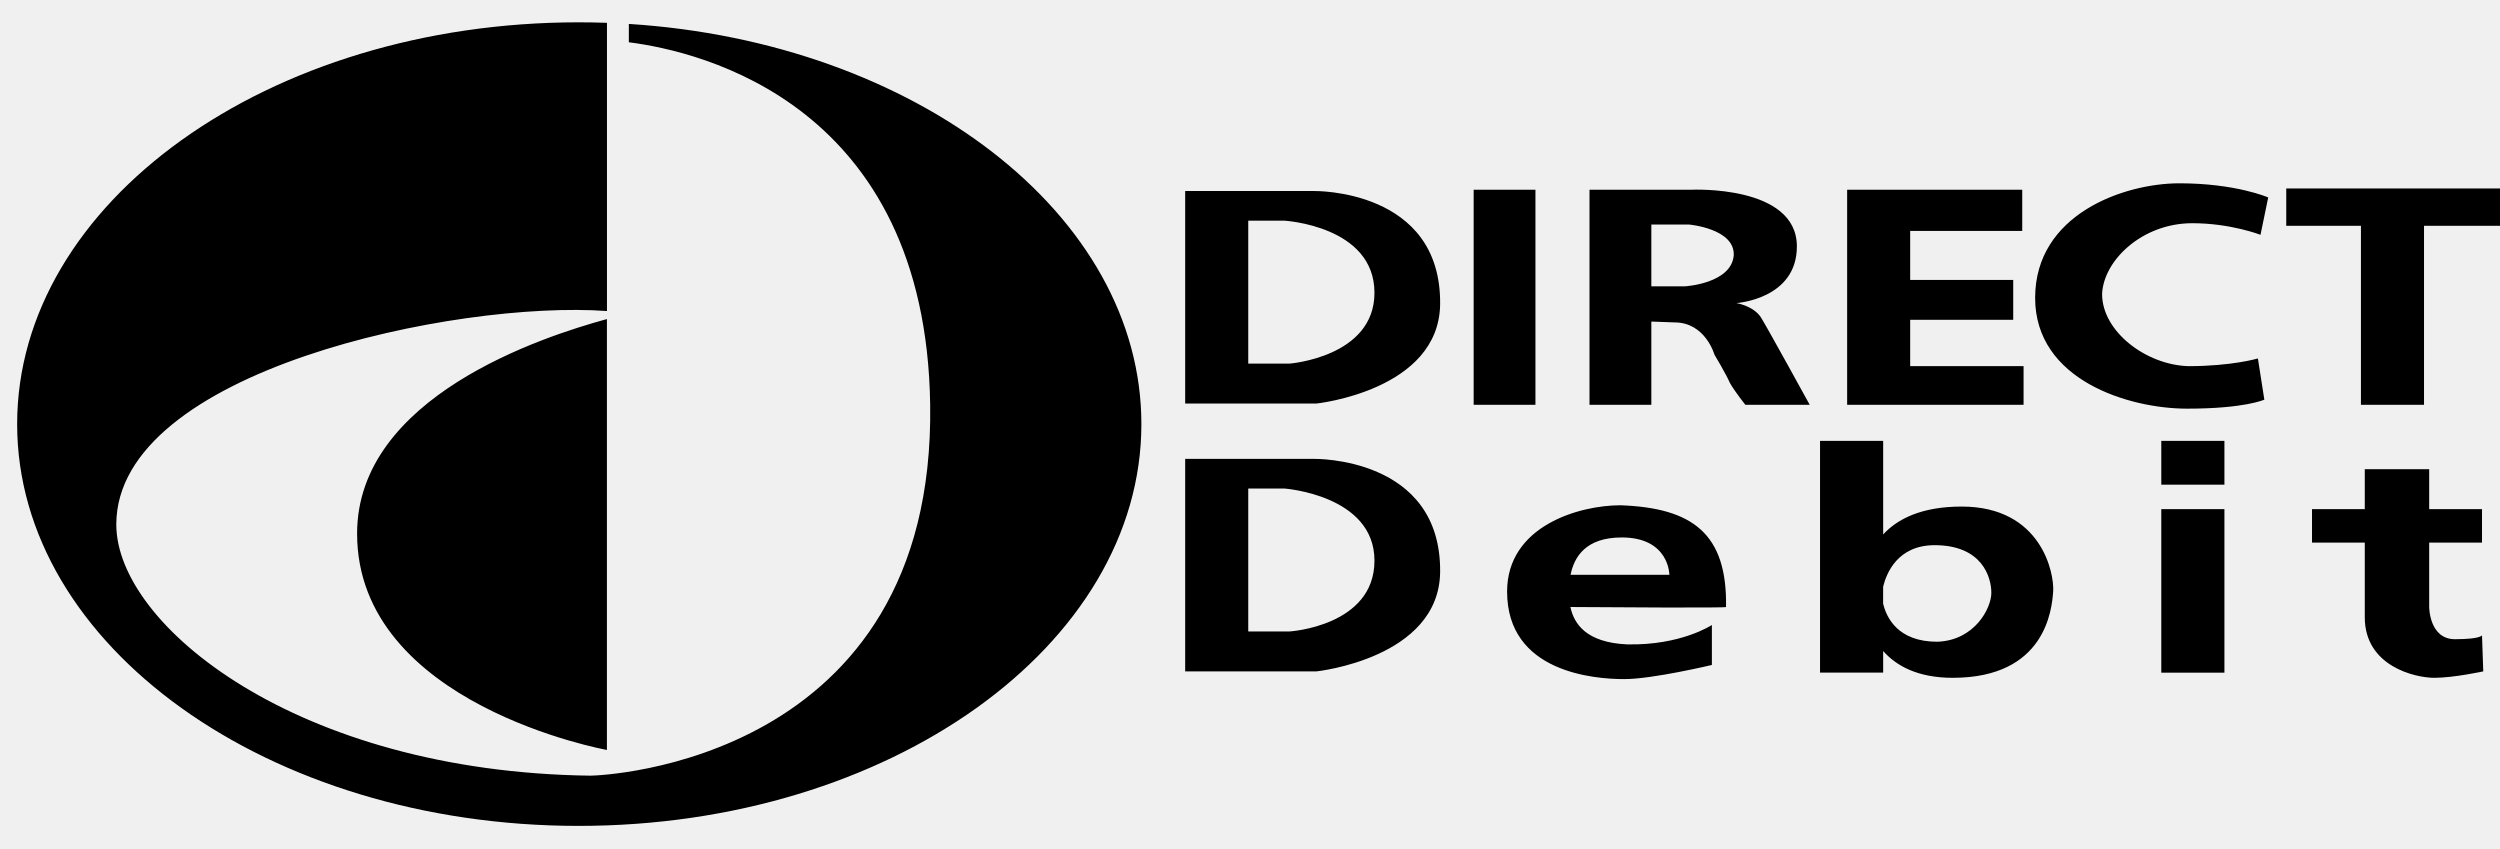
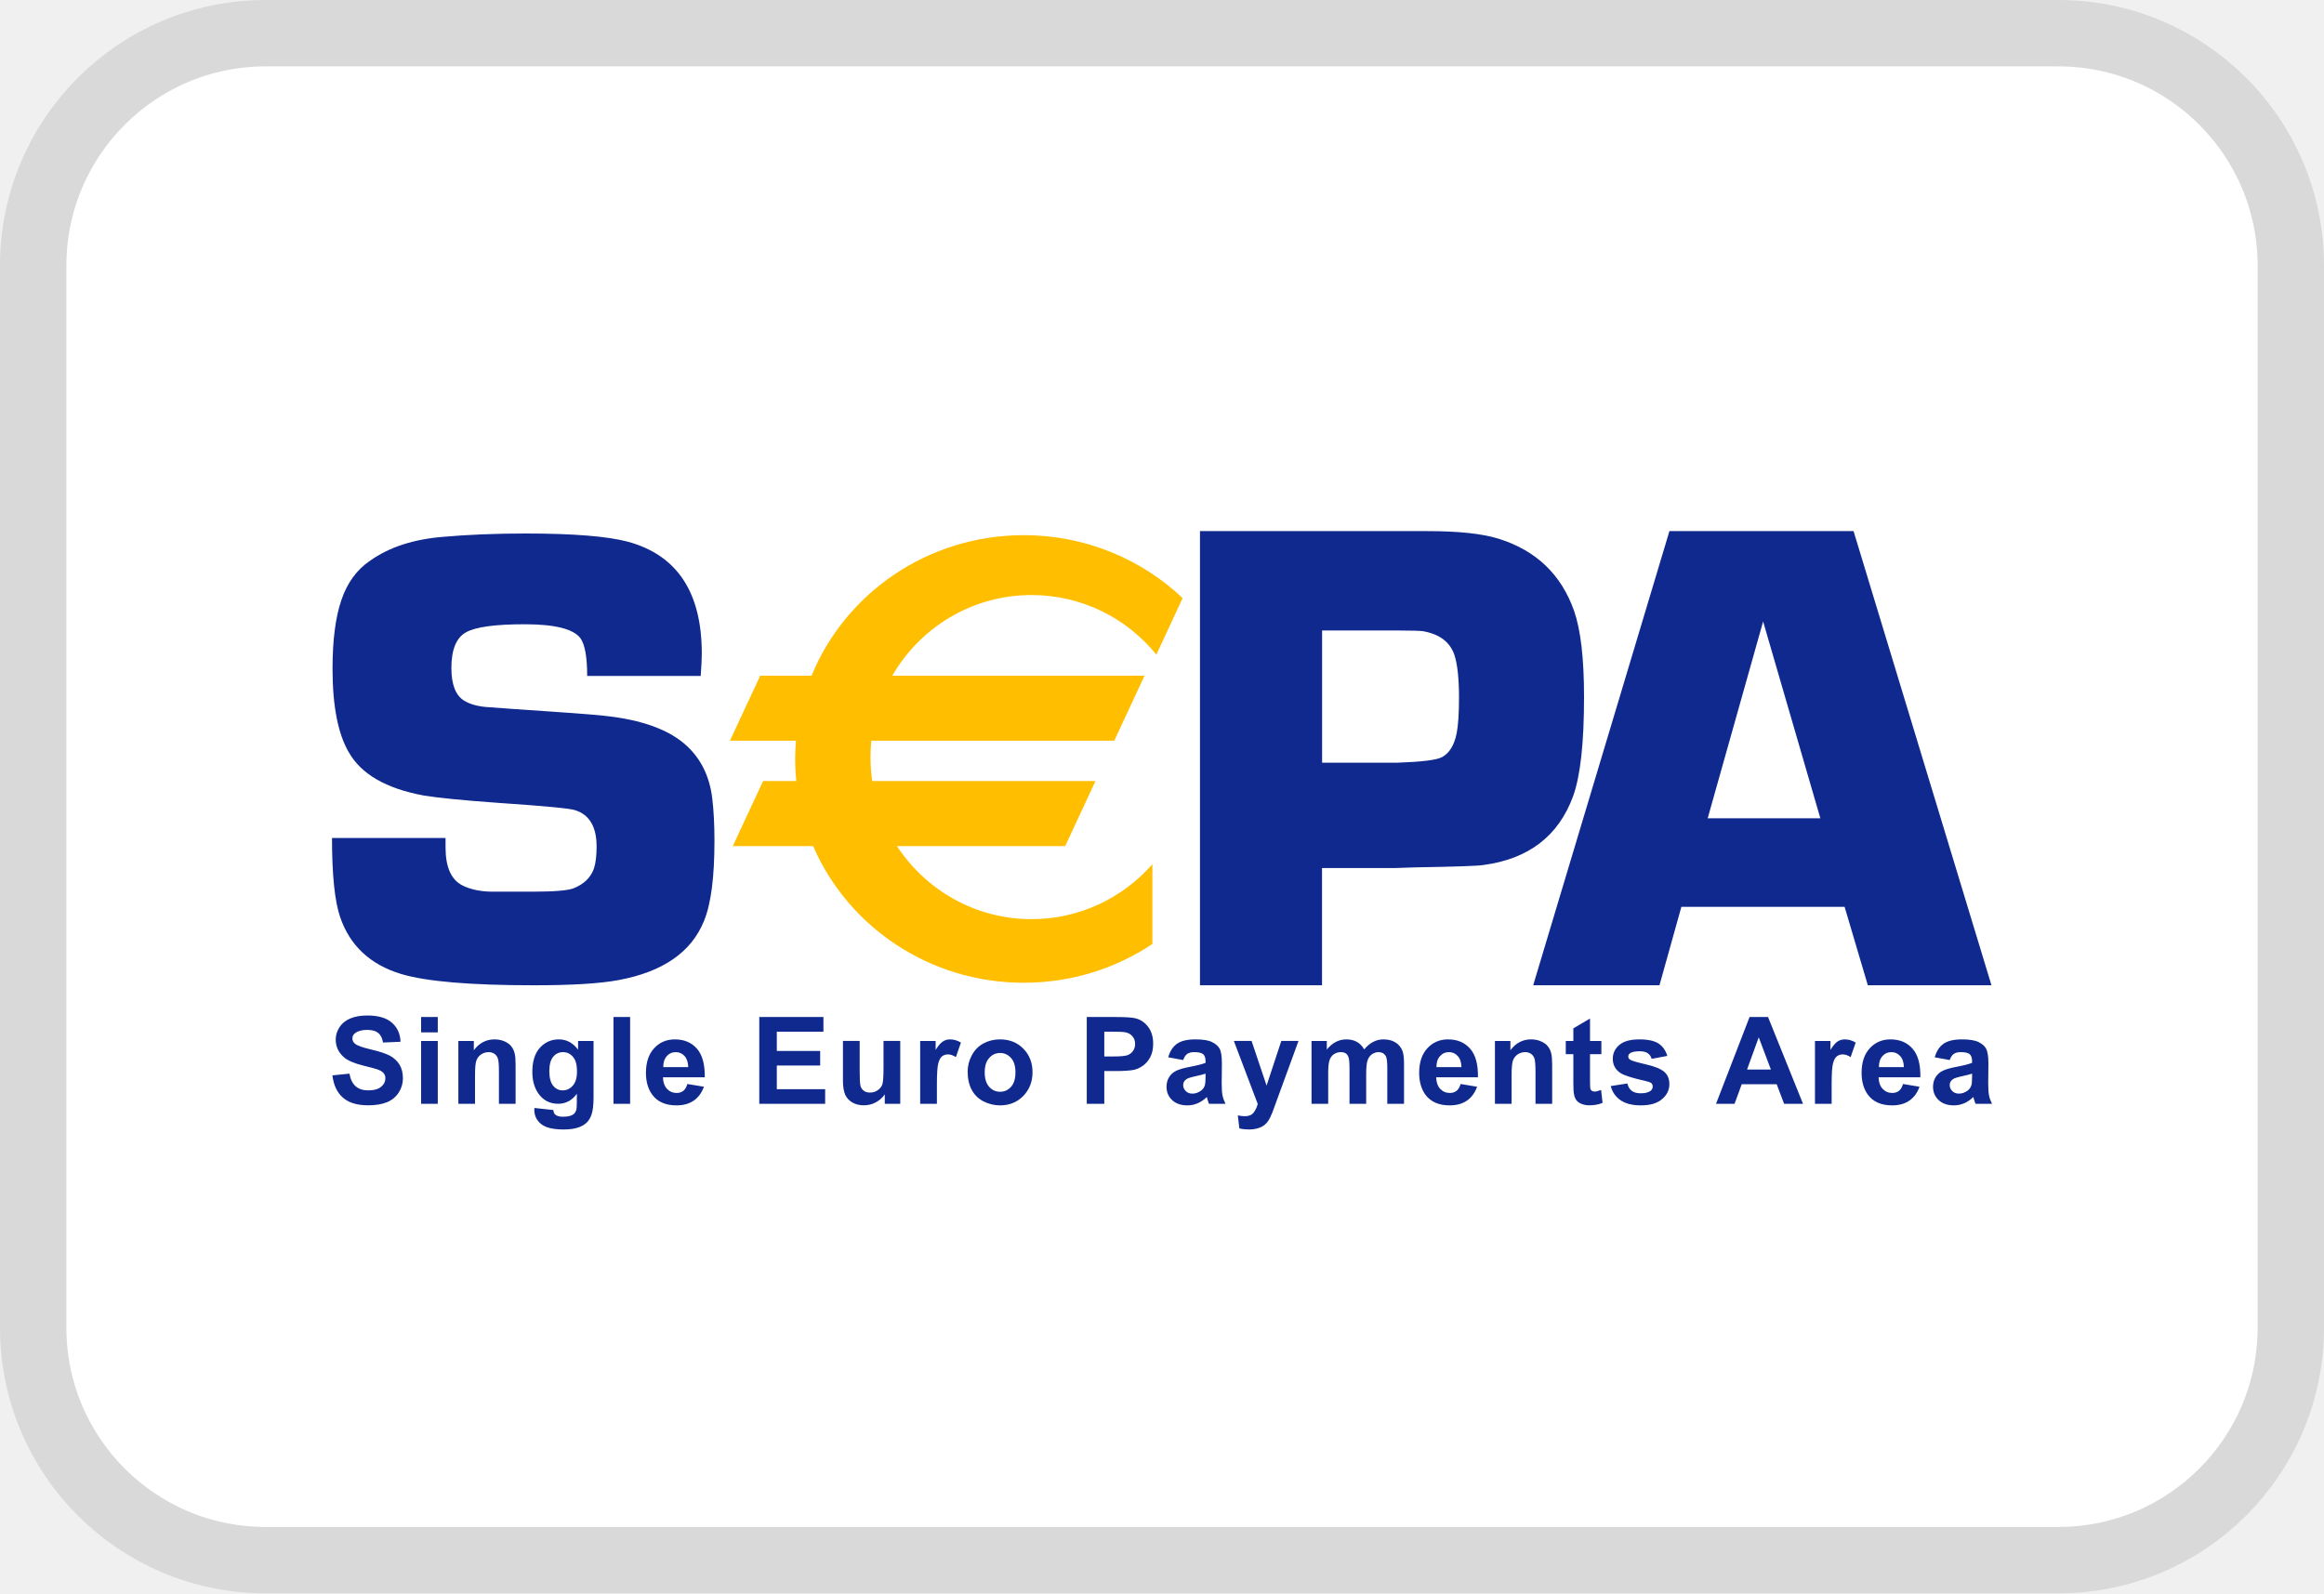
- <svg xmlns="http://www.w3.org/2000/svg" width="56" height="19" viewBox="0 0 56 19" fill="none">
-   <path fill-rule="evenodd" clip-rule="evenodd" d="M26.548 4.279H29.432C29.432 4.279 32.288 4.222 32.259 6.817C32.231 8.75 29.49 9.039 29.49 9.039H26.548V4.279H26.548ZM35.177 13.597C35.258 13.975 35.531 14.391 36.442 14.434C37.654 14.462 38.346 14 38.346 14V14.895C38.346 14.895 37.019 15.212 36.384 15.212C35.721 15.212 33.759 15.068 33.759 13.251C33.759 11.78 35.375 11.318 36.298 11.318C37.913 11.376 38.692 11.953 38.663 13.597C38.663 13.621 36.005 13.603 35.177 13.597ZM35.181 12.875H37.394C37.394 12.875 37.394 12.039 36.327 12.039C35.524 12.039 35.261 12.472 35.181 12.875ZM42.182 11.972C42.503 11.625 43.04 11.347 43.942 11.347C45.731 11.347 46.02 12.847 45.991 13.25C45.962 13.654 45.818 15.183 43.741 15.183C42.957 15.183 42.477 14.915 42.183 14.583V15.067H40.769V9.875H42.183V11.972H42.182ZM43.395 14.375C44.231 14.346 44.606 13.626 44.606 13.279C44.606 12.933 44.404 12.212 43.336 12.212C42.508 12.212 42.256 12.838 42.182 13.143V13.52C42.255 13.831 42.509 14.375 43.395 14.375ZM55.597 14.231L55.625 15.039C55.625 15.039 54.962 15.183 54.529 15.183C54.097 15.183 52.971 14.924 52.971 13.827V12.154H51.789V11.404H52.971V10.51H54.414V11.404H55.597V12.154H54.414V13.597C54.414 13.597 54.414 14.318 54.991 14.318C55.568 14.318 55.597 14.231 55.597 14.231ZM51.212 5.058H52.885V9.067H54.298V5.058H56V4.221H51.212V5.058ZM50.635 5.26L50.808 4.423C50.808 4.423 50.087 4.106 48.818 4.106C47.577 4.106 45.587 4.798 45.587 6.673C45.587 8.52 47.693 9.154 48.991 9.154C50.289 9.154 50.721 8.952 50.721 8.952L50.577 8.029C50.577 8.029 50 8.202 49.019 8.202C48.067 8.173 47.087 7.423 47.087 6.587C47.116 5.837 47.981 5 49.107 5C49.971 5 50.635 5.26 50.635 5.26ZM37.884 4.25C37.884 4.25 40.25 4.135 40.25 5.52C40.25 6.703 38.895 6.789 38.895 6.789C38.895 6.789 39.269 6.847 39.443 7.106C39.587 7.337 40.538 9.068 40.538 9.068H39.096C39.096 9.068 38.865 8.779 38.75 8.578C38.663 8.376 38.403 7.943 38.403 7.943C38.403 7.943 38.202 7.222 37.509 7.222C37.492 7.222 37.21 7.211 36.99 7.203V9.068H35.605V4.25H37.884ZM36.99 6.414H37.74C37.74 6.414 38.779 6.356 38.836 5.722C38.865 5.116 37.827 5.029 37.827 5.029H36.99V6.414ZM42.788 7.164H45.096V6.27H42.788V5.173H45.298V4.25H41.376V9.068H45.328V8.202H42.788V7.164H42.788ZM48.413 10.856H49.827V9.875H48.413V10.856ZM48.413 15.068H49.827V11.404H48.413V15.068ZM33.01 9.068H34.394V4.25H33.01V9.068ZM26.548 10.279H29.432C29.432 10.279 32.288 10.221 32.259 12.818C32.231 14.75 29.49 15.039 29.49 15.039H26.548V10.279H26.548ZM27.961 14.145H28.884C28.884 14.145 30.788 14.029 30.788 12.558C30.788 11.087 28.769 10.943 28.769 10.943H27.961V14.145ZM27.961 8.145H28.884C28.884 8.145 30.788 8 30.788 6.558C30.788 5.058 28.769 4.943 28.769 4.943H27.961V8.145ZM13.595 7.147V16.799C13.595 16.799 7.999 15.789 7.999 11.953C7.999 8.893 12.142 7.544 13.595 7.147ZM13.595 6.967C10.232 6.723 2.605 8.3 2.605 11.75C2.605 14 6.644 17.289 13.22 17.375C13.48 17.375 20.951 17.087 20.836 9.067C20.739 2.332 15.698 1.152 14.086 0.947V0.536C20.513 0.944 25.567 4.809 25.567 9.5C25.567 14.462 19.913 18.5 12.961 18.5C6.009 18.5 0.384 14.461 0.384 9.5C0.384 4.539 6.009 0.5 12.961 0.5C13.174 0.5 13.386 0.504 13.596 0.511V6.967H13.595Z" fill="black" />
+ <svg xmlns="http://www.w3.org/2000/svg" width="35" height="24" viewBox="0 0 35 24" fill="none">
+   <rect x="0.5" y="0.5" width="34" height="23" rx="3.5" fill="white" stroke="#D9D9D9" />
+   <path fill-rule="evenodd" clip-rule="evenodd" d="M19.911 11.488H21.056C21.42 11.475 21.641 11.447 21.72 11.403C21.829 11.343 21.902 11.223 21.938 11.044C21.961 10.924 21.973 10.746 21.973 10.51C21.973 10.221 21.95 10.006 21.904 9.866C21.838 9.67 21.679 9.551 21.428 9.507C21.379 9.501 21.26 9.497 21.072 9.497H19.911V11.488ZM18.072 14.841V8H21.497C21.967 8 22.325 8.038 22.571 8.115C23.135 8.292 23.513 8.654 23.706 9.201C23.806 9.488 23.856 9.92 23.856 10.498C23.856 11.191 23.801 11.69 23.691 11.994C23.471 12.594 23.019 12.94 22.337 13.03C22.256 13.043 21.915 13.055 21.312 13.065L21.006 13.075H19.91V14.841H18.072ZM8.843 10.182H10.553C10.564 10.031 10.569 9.918 10.569 9.843C10.569 8.921 10.197 8.36 9.453 8.159C9.148 8.078 8.637 8.036 7.919 8.036C7.463 8.036 7.049 8.053 6.675 8.086C6.226 8.122 5.857 8.243 5.569 8.449C5.372 8.583 5.229 8.78 5.141 9.039C5.053 9.297 5.008 9.641 5.008 10.07C5.008 10.633 5.09 11.055 5.254 11.333C5.44 11.66 5.813 11.876 6.373 11.981C6.586 12.017 6.965 12.055 7.512 12.094C8.192 12.14 8.574 12.176 8.656 12.202C8.875 12.268 8.985 12.451 8.985 12.752C8.985 12.887 8.972 12.997 8.945 13.082C8.896 13.22 8.793 13.319 8.636 13.381C8.547 13.414 8.343 13.431 8.022 13.431H7.393C7.226 13.427 7.083 13.396 6.966 13.338C6.795 13.252 6.71 13.061 6.71 12.764L6.71 12.622H5C5 13.179 5.041 13.576 5.123 13.815C5.27 14.244 5.575 14.529 6.038 14.67C6.415 14.784 7.082 14.841 8.04 14.841C8.614 14.841 9.04 14.815 9.319 14.762C9.984 14.638 10.412 14.342 10.602 13.873C10.708 13.617 10.76 13.214 10.76 12.663C10.76 12.424 10.749 12.209 10.726 12.019C10.686 11.701 10.563 11.444 10.356 11.247C10.093 10.995 9.669 10.839 9.085 10.78C8.901 10.76 8.439 10.726 7.7 10.677L7.355 10.652C7.204 10.643 7.082 10.61 6.99 10.554C6.862 10.475 6.798 10.311 6.798 10.062C6.798 9.787 6.871 9.608 7.015 9.526C7.159 9.444 7.455 9.403 7.902 9.403C8.361 9.403 8.642 9.475 8.744 9.617C8.81 9.713 8.843 9.901 8.843 10.182ZM5.006 16.198L5.263 16.172C5.278 16.259 5.31 16.322 5.357 16.363C5.404 16.404 5.468 16.424 5.548 16.424C5.633 16.424 5.696 16.406 5.74 16.37C5.783 16.334 5.804 16.291 5.804 16.243C5.804 16.212 5.795 16.186 5.777 16.164C5.759 16.142 5.727 16.123 5.682 16.107C5.652 16.097 5.582 16.078 5.472 16.051C5.331 16.016 5.232 15.973 5.176 15.922C5.096 15.85 5.056 15.762 5.056 15.659C5.056 15.593 5.075 15.531 5.112 15.473C5.15 15.415 5.204 15.371 5.275 15.341C5.346 15.311 5.432 15.296 5.532 15.296C5.696 15.296 5.819 15.332 5.902 15.404C5.984 15.476 6.028 15.572 6.032 15.692L5.768 15.703C5.757 15.635 5.732 15.587 5.695 15.558C5.658 15.528 5.603 15.513 5.528 15.513C5.452 15.513 5.392 15.529 5.349 15.561C5.321 15.581 5.307 15.608 5.307 15.642C5.307 15.673 5.32 15.699 5.346 15.721C5.379 15.749 5.46 15.778 5.588 15.808C5.716 15.838 5.811 15.87 5.872 15.902C5.933 15.935 5.981 15.979 6.016 16.035C6.051 16.092 6.068 16.162 6.068 16.244C6.068 16.32 6.047 16.39 6.006 16.455C5.964 16.521 5.905 16.57 5.829 16.602C5.753 16.633 5.659 16.649 5.545 16.649C5.38 16.649 5.253 16.611 5.165 16.534C5.077 16.457 5.024 16.345 5.006 16.198ZM6.342 15.68H6.593V16.626H6.342V15.68ZM6.342 15.319H6.593V15.55H6.342V15.319ZM7.514 16.626H7.765V16.037C7.765 15.963 7.761 15.907 7.751 15.868C7.742 15.829 7.726 15.793 7.702 15.763C7.679 15.732 7.644 15.706 7.599 15.686C7.553 15.666 7.503 15.656 7.447 15.656C7.322 15.656 7.218 15.71 7.136 15.819V15.68H6.903V16.626H7.154V16.197C7.154 16.09 7.16 16.018 7.173 15.979C7.186 15.939 7.209 15.908 7.244 15.884C7.278 15.86 7.317 15.848 7.36 15.848C7.393 15.848 7.422 15.857 7.446 15.873C7.47 15.89 7.487 15.913 7.498 15.943C7.509 15.973 7.514 16.04 7.514 16.142V16.626ZM8.273 16.133C8.273 16.233 8.292 16.307 8.331 16.354C8.369 16.401 8.417 16.424 8.474 16.424C8.534 16.424 8.585 16.4 8.627 16.352C8.669 16.304 8.69 16.233 8.69 16.139C8.69 16.04 8.67 15.967 8.63 15.92C8.59 15.872 8.539 15.848 8.478 15.848C8.419 15.848 8.369 15.872 8.331 15.918C8.292 15.965 8.273 16.037 8.273 16.133ZM8.048 16.689L8.333 16.72C8.337 16.755 8.348 16.779 8.366 16.792C8.39 16.811 8.427 16.821 8.478 16.821C8.544 16.821 8.593 16.811 8.626 16.791C8.648 16.778 8.664 16.757 8.676 16.728C8.684 16.707 8.687 16.669 8.687 16.613L8.688 16.475C8.614 16.576 8.52 16.626 8.406 16.626C8.279 16.626 8.178 16.573 8.104 16.465C8.046 16.38 8.017 16.273 8.017 16.147C8.017 15.988 8.055 15.866 8.131 15.782C8.208 15.698 8.302 15.656 8.416 15.656C8.533 15.656 8.629 15.708 8.706 15.811V15.68H8.939V16.53C8.939 16.642 8.929 16.726 8.911 16.781C8.893 16.837 8.867 16.88 8.833 16.912C8.8 16.943 8.756 16.968 8.7 16.986C8.644 17.004 8.574 17.013 8.489 17.013C8.329 17.013 8.215 16.985 8.148 16.93C8.081 16.874 8.047 16.804 8.047 16.719C8.047 16.711 8.047 16.701 8.048 16.689ZM9.49 15.319H9.239V16.626H9.49V15.319ZM10.365 16.074C10.363 16 10.344 15.944 10.309 15.906C10.273 15.867 10.229 15.848 10.178 15.848C10.123 15.848 10.077 15.868 10.042 15.909C10.006 15.949 9.988 16.004 9.989 16.074H10.365ZM10.352 16.328L10.601 16.369C10.568 16.461 10.518 16.53 10.448 16.578C10.379 16.626 10.292 16.65 10.188 16.65C10.023 16.65 9.901 16.596 9.822 16.488C9.759 16.401 9.728 16.292 9.728 16.16C9.728 16.003 9.769 15.879 9.851 15.79C9.933 15.701 10.037 15.656 10.163 15.656C10.304 15.656 10.415 15.703 10.497 15.797C10.578 15.89 10.617 16.034 10.614 16.227H9.984C9.986 16.301 10.007 16.359 10.045 16.401C10.084 16.442 10.133 16.463 10.191 16.463C10.231 16.463 10.264 16.452 10.291 16.431C10.318 16.41 10.338 16.375 10.352 16.328ZM11.435 15.319V16.626H12.427V16.406H11.699V16.05H12.352V15.83H11.699V15.54H12.401V15.319H11.435ZM13.325 16.626V16.484C13.29 16.535 13.245 16.575 13.188 16.605C13.132 16.635 13.073 16.649 13.01 16.649C12.947 16.649 12.89 16.636 12.839 16.608C12.789 16.579 12.752 16.54 12.729 16.49C12.707 16.439 12.695 16.369 12.695 16.28V15.679H12.947V16.115C12.947 16.248 12.951 16.33 12.96 16.36C12.97 16.39 12.986 16.414 13.011 16.431C13.035 16.449 13.066 16.457 13.103 16.457C13.146 16.457 13.184 16.446 13.218 16.422C13.252 16.399 13.275 16.37 13.288 16.335C13.3 16.3 13.306 16.215 13.306 16.079V15.679H13.558V16.626H13.325ZM13.858 16.626H14.11V16.334C14.11 16.172 14.117 16.066 14.131 16.016C14.145 15.965 14.164 15.93 14.188 15.911C14.213 15.892 14.242 15.882 14.278 15.882C14.314 15.882 14.353 15.896 14.396 15.923L14.472 15.704C14.419 15.672 14.364 15.656 14.307 15.656C14.267 15.656 14.231 15.667 14.199 15.688C14.167 15.708 14.131 15.751 14.091 15.814V15.68H13.858V16.626ZM14.83 16.153C14.83 16.247 14.852 16.32 14.897 16.37C14.941 16.42 14.996 16.445 15.062 16.445C15.127 16.445 15.182 16.42 15.227 16.37C15.271 16.32 15.293 16.247 15.293 16.151C15.293 16.058 15.271 15.986 15.227 15.937C15.182 15.886 15.127 15.861 15.062 15.861C14.996 15.861 14.941 15.886 14.897 15.937C14.852 15.986 14.83 16.059 14.83 16.153ZM14.573 16.14C14.573 16.056 14.594 15.975 14.635 15.897C14.676 15.819 14.734 15.759 14.809 15.718C14.884 15.677 14.968 15.656 15.06 15.656C15.204 15.656 15.321 15.703 15.412 15.796C15.504 15.89 15.55 16.008 15.55 16.15C15.55 16.294 15.503 16.413 15.411 16.508C15.319 16.602 15.202 16.65 15.062 16.65C14.976 16.65 14.893 16.63 14.814 16.591C14.736 16.551 14.676 16.494 14.635 16.417C14.594 16.341 14.573 16.249 14.573 16.14ZM16.631 15.913V15.54H16.758C16.853 15.54 16.916 15.543 16.947 15.549C16.99 15.556 17.025 15.576 17.053 15.607C17.081 15.638 17.095 15.678 17.095 15.725C17.095 15.764 17.085 15.798 17.065 15.828C17.045 15.857 17.018 15.879 16.983 15.893C16.948 15.906 16.879 15.913 16.775 15.913H16.631ZM16.367 15.319V16.626H16.631V16.133H16.803C16.922 16.133 17.013 16.127 17.076 16.115C17.122 16.105 17.168 16.084 17.212 16.053C17.257 16.021 17.294 15.979 17.323 15.924C17.352 15.869 17.367 15.802 17.367 15.721C17.367 15.617 17.341 15.532 17.291 15.467C17.241 15.401 17.178 15.358 17.103 15.339C17.055 15.326 16.95 15.319 16.79 15.319H16.367ZM18.156 16.172C18.124 16.183 18.073 16.196 18.004 16.211C17.934 16.226 17.889 16.241 17.868 16.255C17.835 16.278 17.819 16.308 17.819 16.343C17.819 16.379 17.832 16.409 17.858 16.435C17.884 16.46 17.917 16.473 17.958 16.473C18.003 16.473 18.046 16.458 18.087 16.429C18.117 16.406 18.137 16.378 18.146 16.345C18.152 16.324 18.156 16.283 18.156 16.223V16.172ZM17.819 15.967L17.594 15.926C17.619 15.834 17.663 15.767 17.726 15.722C17.788 15.678 17.881 15.656 18.004 15.656C18.115 15.656 18.198 15.669 18.253 15.696C18.308 15.723 18.346 15.756 18.368 15.797C18.391 15.838 18.402 15.913 18.402 16.022L18.399 16.315C18.399 16.398 18.403 16.459 18.411 16.499C18.419 16.539 18.434 16.581 18.456 16.626H18.208C18.201 16.61 18.193 16.586 18.183 16.553C18.179 16.539 18.176 16.529 18.175 16.524C18.132 16.566 18.086 16.597 18.038 16.618C17.989 16.639 17.937 16.65 17.882 16.65C17.785 16.65 17.708 16.623 17.652 16.57C17.596 16.517 17.568 16.45 17.568 16.369C17.568 16.316 17.581 16.268 17.606 16.226C17.632 16.184 17.668 16.151 17.714 16.129C17.76 16.107 17.826 16.087 17.913 16.071C18.03 16.049 18.111 16.028 18.156 16.009V15.984C18.156 15.935 18.144 15.9 18.12 15.879C18.096 15.858 18.051 15.848 17.985 15.848C17.94 15.848 17.905 15.857 17.88 15.875C17.855 15.892 17.835 15.923 17.819 15.967ZM18.849 15.679H18.582L18.942 16.629C18.927 16.682 18.906 16.726 18.878 16.761C18.85 16.796 18.807 16.813 18.748 16.813C18.717 16.813 18.681 16.809 18.642 16.801L18.665 16.997C18.711 17.008 18.759 17.013 18.807 17.013C18.854 17.013 18.897 17.008 18.935 16.997C18.973 16.987 19.004 16.973 19.03 16.955C19.056 16.937 19.079 16.913 19.099 16.884C19.119 16.855 19.14 16.812 19.162 16.757L19.556 15.679H19.297L19.075 16.352L18.849 15.679ZM19.752 15.68H19.982V15.809C20.065 15.707 20.163 15.656 20.277 15.656C20.338 15.656 20.391 15.669 20.436 15.694C20.48 15.719 20.517 15.757 20.545 15.807C20.587 15.757 20.632 15.719 20.68 15.694C20.728 15.669 20.779 15.656 20.834 15.656C20.904 15.656 20.963 15.67 21.011 15.699C21.059 15.727 21.095 15.768 21.119 15.823C21.136 15.864 21.145 15.929 21.145 16.02V16.626H20.893V16.084C20.893 15.99 20.885 15.929 20.867 15.902C20.844 15.866 20.809 15.848 20.761 15.848C20.726 15.848 20.693 15.859 20.662 15.88C20.631 15.902 20.609 15.933 20.595 15.975C20.582 16.016 20.575 16.081 20.575 16.171V16.626H20.324V16.106C20.324 16.014 20.319 15.954 20.31 15.928C20.302 15.901 20.288 15.881 20.269 15.868C20.25 15.855 20.225 15.848 20.193 15.848C20.154 15.848 20.12 15.859 20.089 15.879C20.058 15.9 20.036 15.93 20.023 15.97C20.009 16.009 20.003 16.074 20.003 16.165V16.626H19.752V15.68ZM21.953 15.906C21.989 15.944 22.008 16 22.01 16.074H21.633C21.633 16.004 21.65 15.949 21.686 15.909C21.722 15.868 21.767 15.848 21.822 15.848C21.874 15.848 21.917 15.867 21.953 15.906ZM22.245 16.369L21.997 16.328C21.983 16.375 21.963 16.41 21.936 16.431C21.909 16.452 21.875 16.463 21.836 16.463C21.777 16.463 21.729 16.442 21.69 16.401C21.651 16.359 21.631 16.301 21.629 16.227H22.258C22.262 16.034 22.223 15.89 22.141 15.797C22.06 15.703 21.948 15.656 21.807 15.656C21.682 15.656 21.578 15.701 21.496 15.79C21.414 15.879 21.373 16.003 21.373 16.16C21.373 16.292 21.404 16.401 21.466 16.488C21.546 16.596 21.668 16.65 21.832 16.65C21.937 16.65 22.023 16.626 22.093 16.578C22.162 16.53 22.213 16.461 22.245 16.369ZM23.376 16.626H23.125V16.142C23.125 16.04 23.119 15.973 23.109 15.943C23.098 15.913 23.081 15.89 23.057 15.873C23.033 15.857 23.004 15.848 22.97 15.848C22.927 15.848 22.889 15.86 22.854 15.884C22.82 15.908 22.797 15.939 22.784 15.979C22.771 16.018 22.765 16.09 22.765 16.197V16.626H22.514V15.68H22.747V15.819C22.829 15.71 22.933 15.656 23.058 15.656C23.113 15.656 23.164 15.666 23.209 15.686C23.255 15.706 23.29 15.732 23.313 15.763C23.337 15.793 23.353 15.829 23.362 15.868C23.371 15.907 23.376 15.963 23.376 16.037V16.626ZM24.117 15.879V15.68H23.946V15.342L23.695 15.49V15.68H23.581V15.879H23.695V16.293C23.695 16.382 23.697 16.441 23.703 16.47C23.709 16.511 23.721 16.544 23.738 16.568C23.755 16.592 23.781 16.612 23.817 16.627C23.853 16.642 23.893 16.649 23.938 16.649C24.012 16.649 24.077 16.637 24.135 16.612L24.113 16.418C24.07 16.434 24.037 16.442 24.014 16.442C23.998 16.442 23.984 16.438 23.973 16.43C23.961 16.421 23.954 16.411 23.951 16.398C23.948 16.385 23.946 16.34 23.946 16.262V15.879H24.117ZM24.258 16.359L24.509 16.32C24.52 16.369 24.541 16.405 24.574 16.43C24.607 16.456 24.652 16.468 24.711 16.468C24.776 16.468 24.824 16.456 24.857 16.432C24.879 16.415 24.89 16.393 24.89 16.365C24.89 16.346 24.884 16.33 24.872 16.317C24.859 16.305 24.831 16.294 24.788 16.284C24.585 16.239 24.456 16.198 24.402 16.161C24.327 16.11 24.289 16.039 24.289 15.948C24.289 15.865 24.322 15.796 24.387 15.74C24.452 15.684 24.553 15.656 24.689 15.656C24.819 15.656 24.916 15.677 24.979 15.719C25.042 15.761 25.086 15.823 25.11 15.905L24.874 15.949C24.864 15.912 24.845 15.884 24.816 15.865C24.788 15.845 24.747 15.835 24.694 15.835C24.628 15.835 24.58 15.844 24.551 15.863C24.532 15.876 24.522 15.893 24.522 15.914C24.522 15.932 24.53 15.947 24.547 15.96C24.57 15.977 24.648 16 24.782 16.031C24.916 16.061 25.009 16.099 25.062 16.143C25.115 16.188 25.141 16.25 25.141 16.33C25.141 16.418 25.105 16.493 25.032 16.555C24.96 16.618 24.853 16.65 24.711 16.65C24.582 16.65 24.48 16.623 24.405 16.572C24.33 16.519 24.281 16.449 24.258 16.359ZM26.487 15.625L26.67 16.11H26.311L26.487 15.625ZM26.869 16.626H27.154L26.627 15.319H26.349L25.844 16.626H26.123L26.231 16.331H26.757L26.869 16.626ZM27.585 16.626H27.334V15.68H27.567V15.814C27.607 15.751 27.642 15.708 27.674 15.688C27.706 15.667 27.742 15.656 27.782 15.656C27.84 15.656 27.895 15.672 27.947 15.704L27.871 15.923C27.829 15.896 27.789 15.882 27.753 15.882C27.718 15.882 27.688 15.892 27.664 15.911C27.639 15.93 27.62 15.965 27.606 16.016C27.592 16.066 27.585 16.172 27.585 16.334V16.626ZM28.616 15.906C28.652 15.944 28.671 16 28.673 16.074H28.297C28.296 16.004 28.314 15.949 28.349 15.909C28.385 15.868 28.43 15.848 28.486 15.848C28.537 15.848 28.58 15.867 28.616 15.906ZM28.908 16.369L28.66 16.328C28.646 16.375 28.626 16.41 28.599 16.431C28.572 16.452 28.538 16.463 28.499 16.463C28.441 16.463 28.392 16.442 28.353 16.401C28.314 16.359 28.294 16.301 28.292 16.227H28.921C28.925 16.034 28.886 15.89 28.804 15.797C28.723 15.703 28.611 15.656 28.47 15.656C28.345 15.656 28.241 15.701 28.159 15.79C28.077 15.879 28.036 16.003 28.036 16.16C28.036 16.292 28.067 16.401 28.13 16.488C28.209 16.596 28.331 16.65 28.496 16.65C28.6 16.65 28.687 16.626 28.756 16.578C28.825 16.53 28.876 16.461 28.908 16.369ZM29.7 16.172C29.668 16.183 29.617 16.196 29.548 16.211C29.479 16.226 29.433 16.241 29.412 16.255C29.379 16.278 29.363 16.308 29.363 16.343C29.363 16.379 29.376 16.409 29.402 16.435C29.428 16.46 29.461 16.473 29.502 16.473C29.547 16.473 29.59 16.458 29.631 16.429C29.661 16.406 29.68 16.378 29.69 16.345C29.696 16.324 29.7 16.283 29.7 16.223V16.172ZM29.363 15.967L29.138 15.926C29.163 15.834 29.207 15.767 29.27 15.722C29.332 15.678 29.425 15.656 29.547 15.656C29.659 15.656 29.742 15.669 29.797 15.696C29.852 15.723 29.89 15.756 29.912 15.797C29.934 15.838 29.946 15.913 29.946 16.022L29.943 16.315C29.943 16.398 29.947 16.459 29.955 16.499C29.963 16.539 29.978 16.581 30 16.626H29.752C29.745 16.61 29.737 16.586 29.727 16.553C29.723 16.539 29.72 16.529 29.719 16.524C29.676 16.566 29.63 16.597 29.582 16.618C29.533 16.639 29.481 16.65 29.426 16.65C29.329 16.65 29.252 16.623 29.196 16.57C29.14 16.517 29.112 16.45 29.112 16.369C29.112 16.316 29.125 16.268 29.15 16.226C29.176 16.184 29.212 16.151 29.258 16.129C29.304 16.107 29.37 16.087 29.457 16.071C29.573 16.049 29.655 16.028 29.7 16.009V15.984C29.7 15.935 29.688 15.9 29.664 15.879C29.64 15.858 29.595 15.848 29.529 15.848C29.484 15.848 29.449 15.857 29.424 15.875C29.399 15.892 29.379 15.923 29.363 15.967ZM26.553 9.361L27.415 12.326H25.718L26.553 9.361ZM25.322 13.659H27.78L28.13 14.841H29.992L27.915 8H25.142L23.09 14.841H24.992L25.322 13.659Z" fill="#10298E" />
+   <path fill-rule="evenodd" clip-rule="evenodd" d="M15.535 8.963C16.294 8.963 16.97 9.312 17.415 9.86L17.811 9.009C17.192 8.423 16.348 8.061 15.418 8.061C13.97 8.061 12.73 8.937 12.222 10.178H11.449L10.993 11.157H11.987C11.98 11.248 11.975 11.339 11.975 11.432C11.975 11.544 11.981 11.655 11.992 11.765H11.492L11.036 12.745H12.246C12.769 13.954 13.992 14.803 15.418 14.803C16.136 14.803 16.803 14.587 17.355 14.219V13.018C16.91 13.524 16.26 13.845 15.535 13.845C14.688 13.845 13.943 13.407 13.509 12.745H16.042L16.498 11.765H13.136C13.119 11.647 13.11 11.526 13.11 11.404C13.11 11.321 13.114 11.239 13.122 11.157H16.781L17.237 10.178H13.438C13.858 9.451 14.64 8.963 15.535 8.963Z" fill="#FFBE00" />
</svg>
